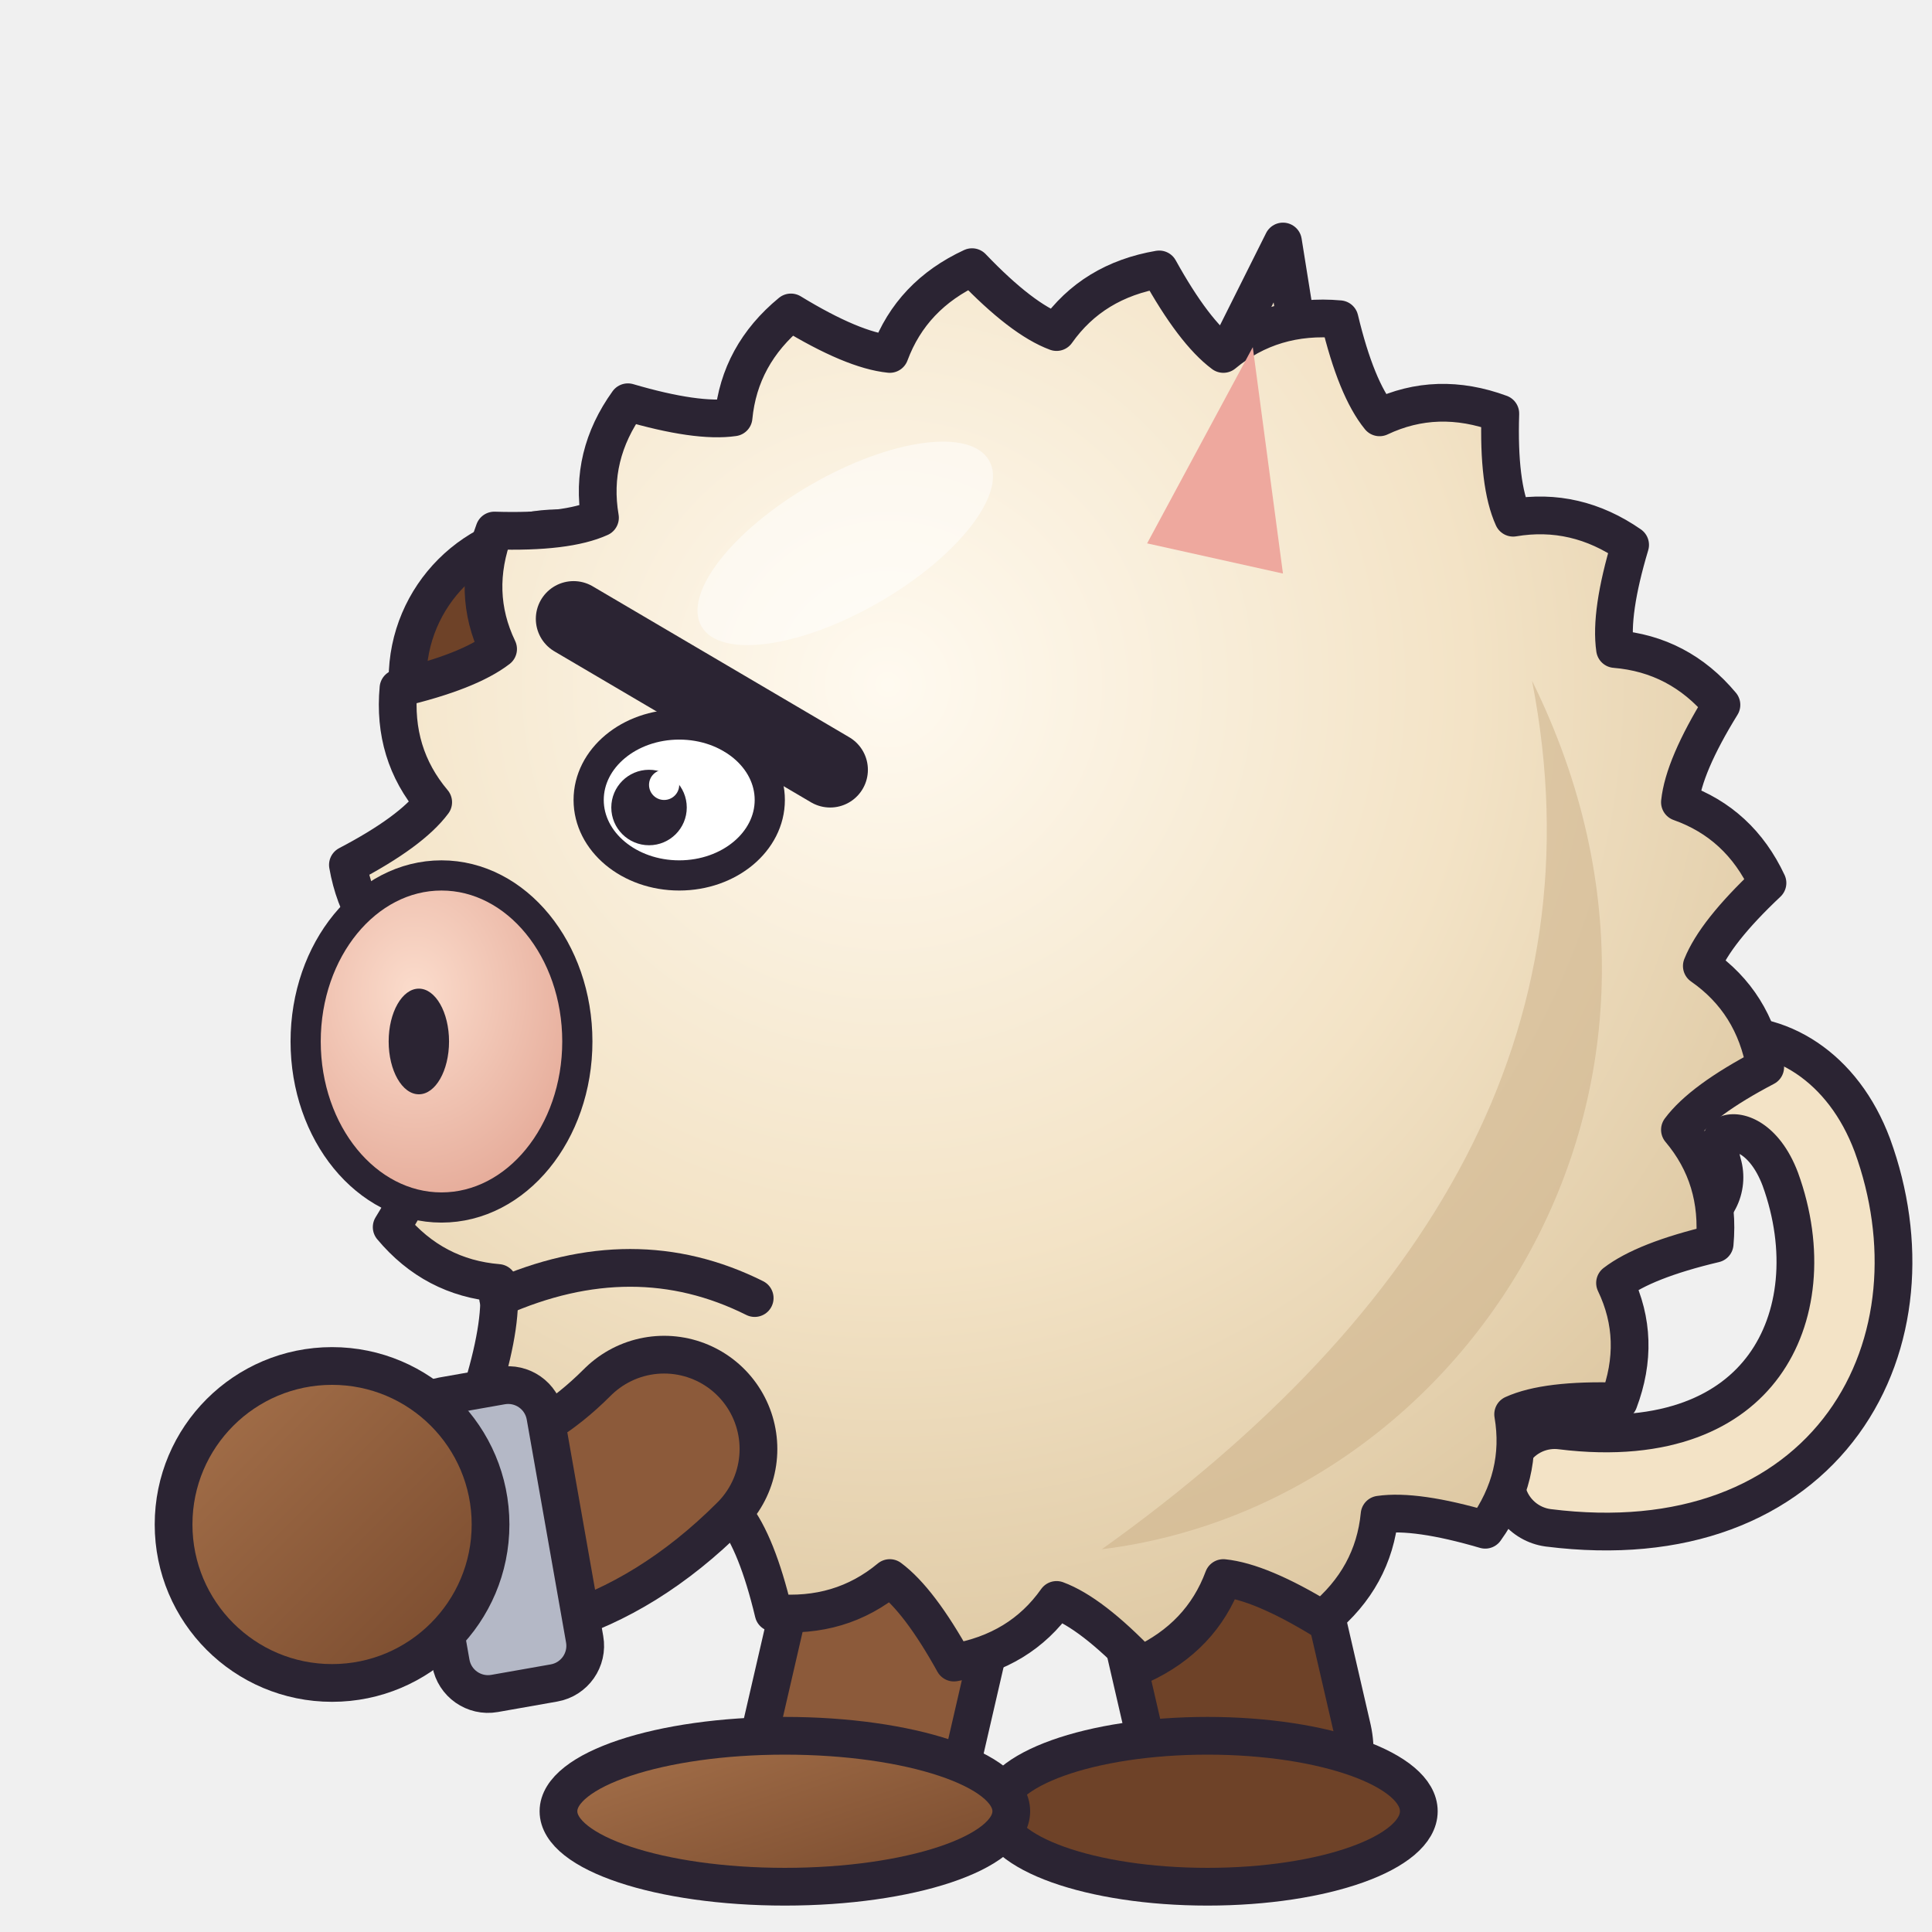
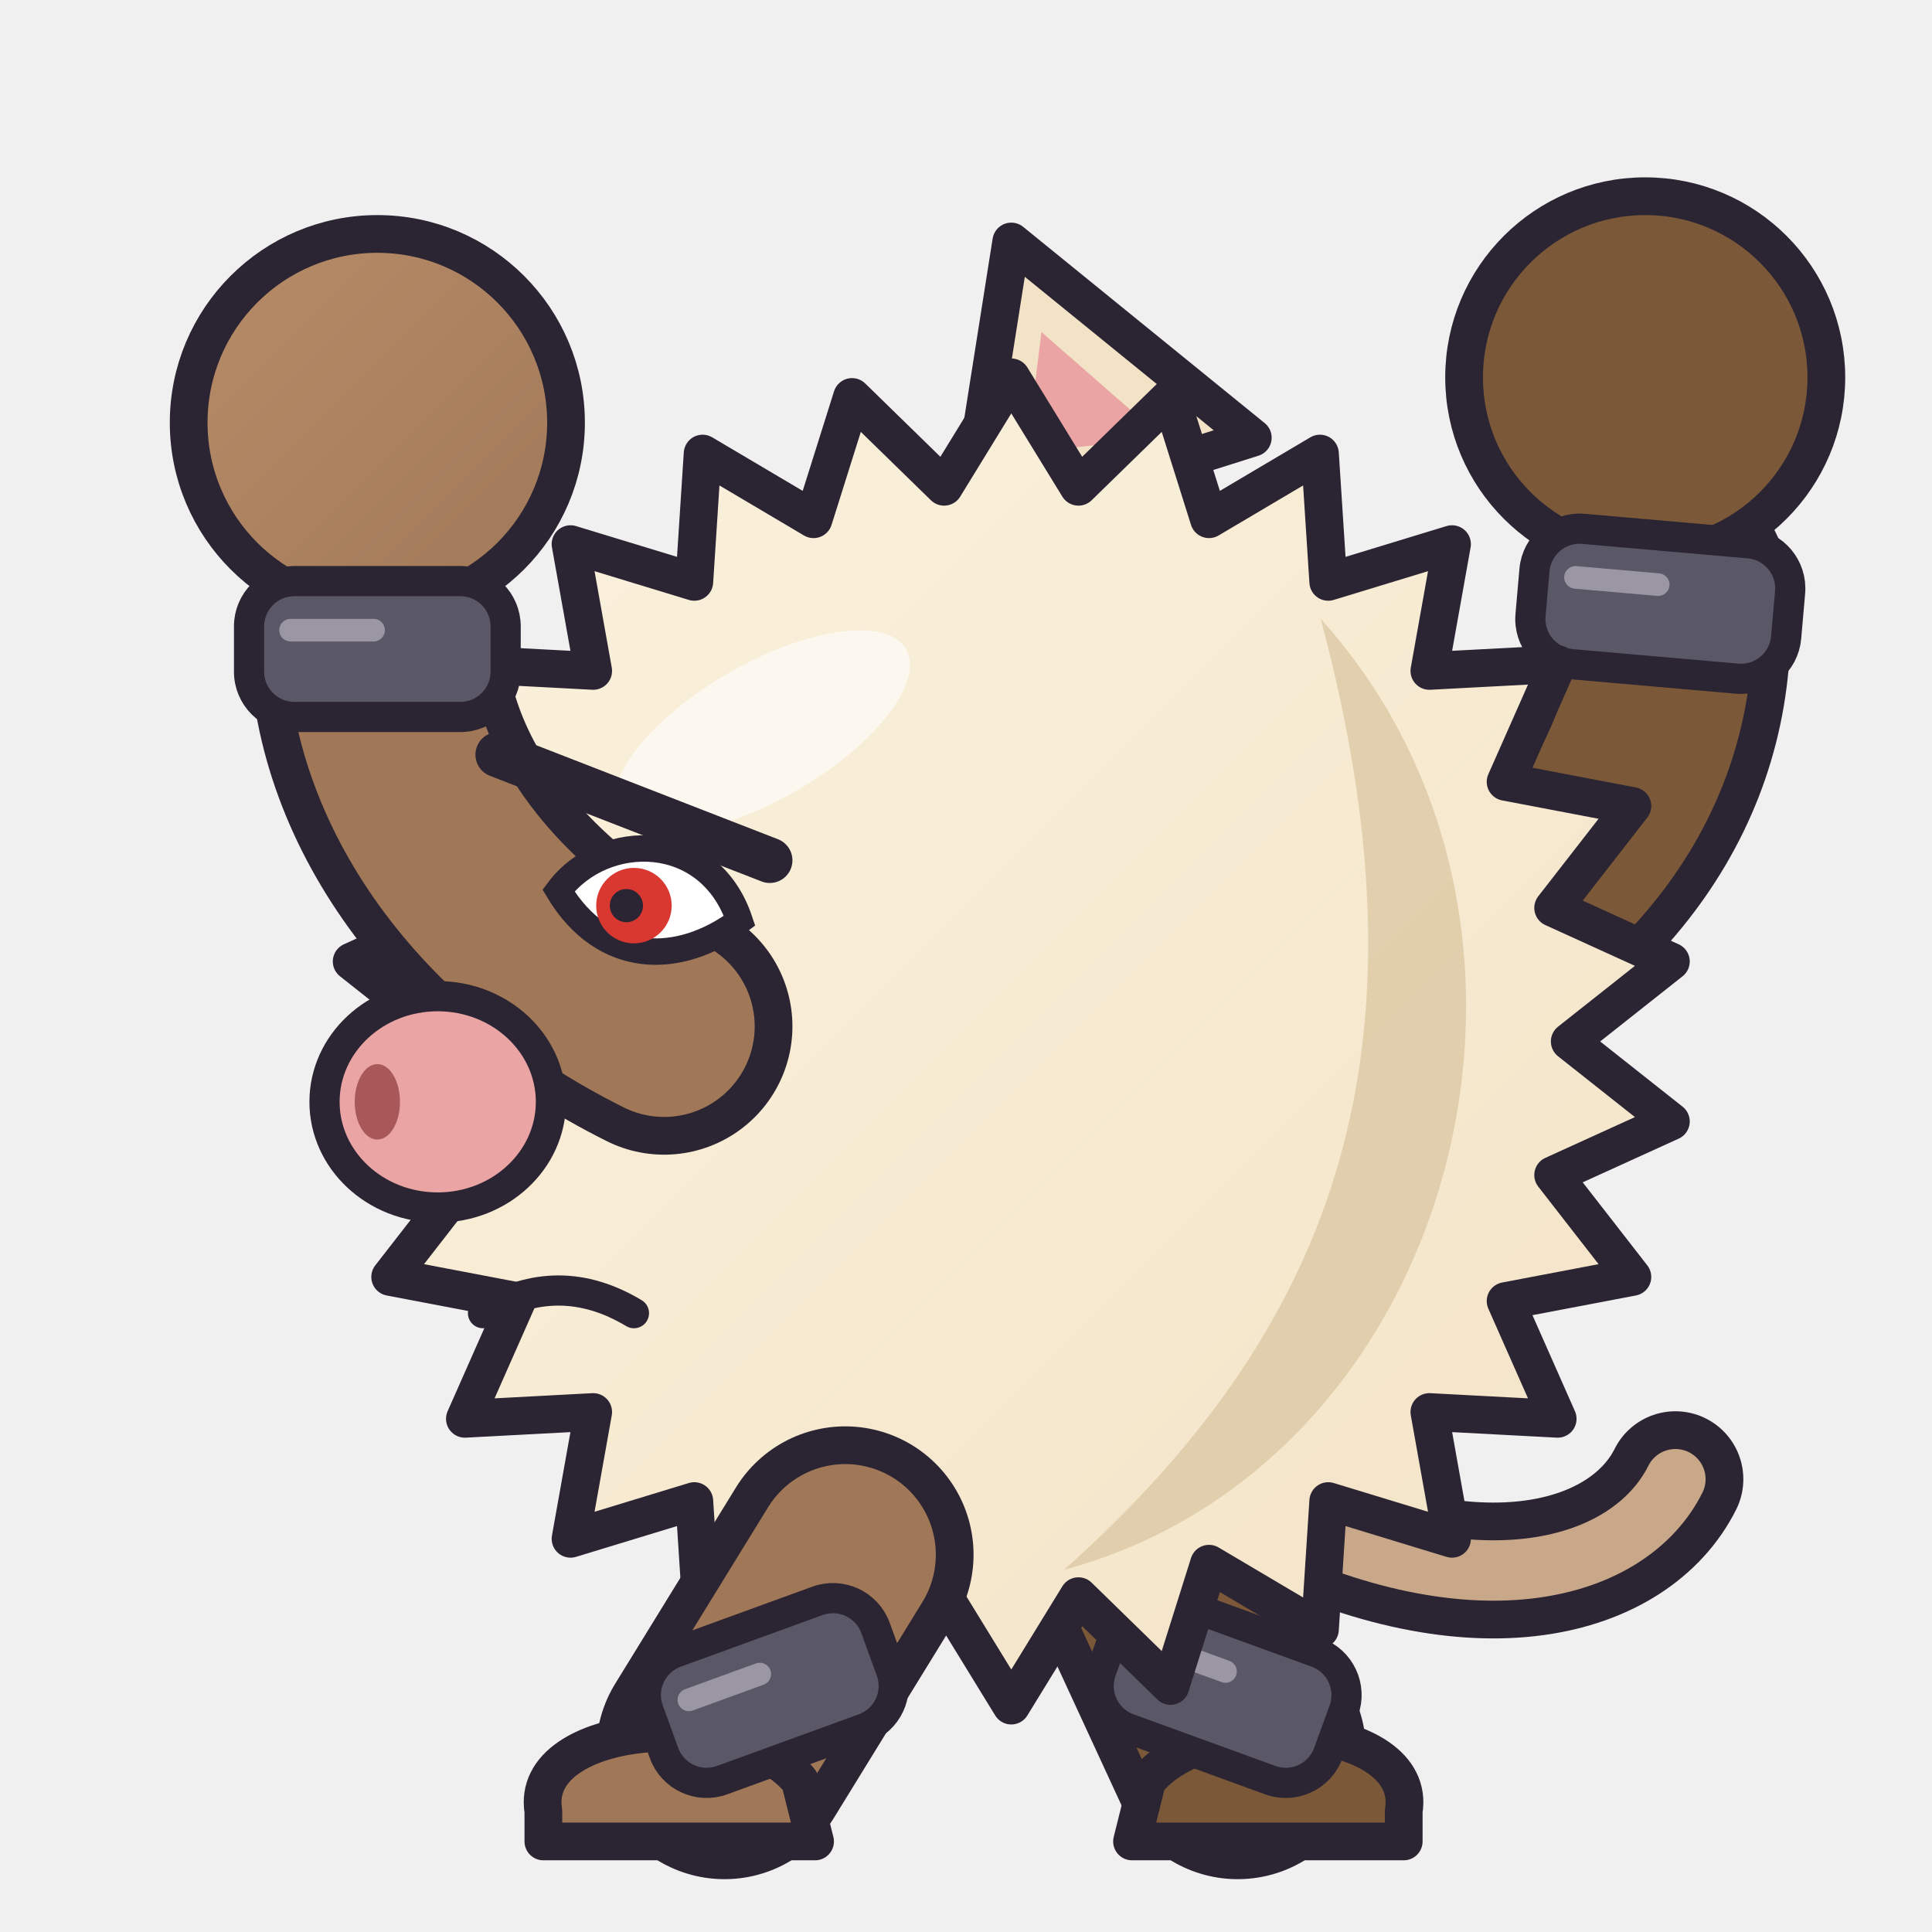
<svg xmlns="http://www.w3.org/2000/svg" viewBox="0 0 256 256">
  <defs>
-     <radialGradient id="fur" cx="38%" cy="30%" r="75%">
-       <stop offset="0" stop-color="#fffaf0" />
-       <stop offset="0.55" stop-color="#f3e3c6" />
-       <stop offset="1" stop-color="#dcc6a0" />
-     </radialGradient>
-     <linearGradient id="brown" x1="0" y1="0" x2="1" y2="1">
-       <stop offset="0" stop-color="#a8734c" />
-       <stop offset="1" stop-color="#76482c" />
+     <linearGradient id="fur" x1="0" y1="0" x2="1" y2="1">
+       <stop offset="0" stop-color="#fbf2de" />
+       <stop offset="1" stop-color="#f3e3c6" />
    </linearGradient>
-     <radialGradient id="snout" cx="40%" cy="35%" r="70%">
-       <stop offset="0" stop-color="#fbdccc" />
-       <stop offset="1" stop-color="#e4a896" />
-     </radialGradient>
+     <linearGradient id="br" x1="0" y1="0" x2="1" y2="1">
+       <stop offset="0" stop-color="#b88c68" />
+       <stop offset="1" stop-color="#a07858" />
+     </linearGradient>
  </defs>
+   <path d="M168 200 C196 214 216 208 222 196" fill="none" stroke="#2b2433" stroke-width="18" stroke-linecap="round" stroke-linejoin="round" />
+   <path d="M168 200 C196 214 216 208 222 196" fill="none" stroke="#c8a888" stroke-width="8" stroke-linecap="round" stroke-linejoin="round" />
+   <path d="M190 128 C212 116 222 98 220 78" fill="none" stroke="#2b2433" stroke-width="34" stroke-linecap="round" stroke-linejoin="round" />
+   <path d="M190 128 C212 116 222 98 220 78" fill="none" stroke="#7a5838" stroke-width="24" stroke-linecap="round" stroke-linejoin="round" />
  <g stroke="#2b2433" stroke-width="5" stroke-linejoin="round" stroke-linecap="round">
-     <path d="M206 196 C238 200 250 176 242 154 C236 138 218 142 222 156" fill="none" stroke="#2b2433" stroke-width="18" />
-     <path d="M206 196 C238 200 250 176 242 154 C236 138 218 142 222 156" fill="none" stroke="#f3e3c6" stroke-width="8" />
-     <path d="M120 150 C96 140 80 124 76 104" fill="none" stroke="#2b2433" stroke-width="30" />
-     <path d="M120 150 C96 140 80 124 76 104" fill="none" stroke="#6e4228" stroke-width="20" />
-     <circle cx="74" cy="90" r="20" fill="#6e4228" />
-     <path d="M160 206 L166 232" fill="none" stroke="#2b2433" stroke-width="32" />
-     <path d="M160 206 L166 232" fill="none" stroke="#6e4228" stroke-width="22" />
-     <ellipse cx="160" cy="240" rx="28" ry="10" fill="#6e4228" />
-     <path d="M120 206 L114 232" fill="none" stroke="#2b2433" stroke-width="32" />
-     <path d="M120 206 L114 232" fill="none" stroke="#8c5a3a" stroke-width="22" />
-     <ellipse cx="104" cy="240" rx="30" ry="10" fill="url(#brown)" />
-     <path d="M148 76 L170 32 L178 82 Z" fill="url(#fur)" />
-     <path d="M140 44 Q144.8 37.2 153.6 35.7 Q158.2 44 162.1 46.9 Q168.6 41.5 177.5 42.3 Q179.7 51.5 182.8 55.3 Q190.4 51.7 198.8 54.8 Q198.5 64.2 200.5 68.6 Q208.8 67.2 216 72.2 Q213.3 81.2 214 86 Q222.5 86.7 228.1 93.4 Q223.1 101.5 222.6 106.3 Q230.5 109.1 234.2 117 Q227.3 123.5 225.5 128 Q232.4 132.8 233.9 141.4 Q225.5 145.8 222.6 149.7 Q228 156.1 227.2 164.8 Q217.9 167 214 170 Q217.6 177.5 214.5 185.7 Q204.9 185.4 200.5 187.4 Q201.9 195.6 196.8 202.7 Q187.6 200 182.8 200.7 Q182 209 175.2 214.6 Q167 209.6 162.1 209.1 Q159.2 216.9 151.2 220.6 Q144.6 213.7 140 212 Q135.2 218.8 126.4 220.3 Q121.8 212 117.9 209.1 Q111.4 214.5 102.5 213.7 Q100.3 204.5 97.3 200.7 Q89.6 204.3 81.2 201.2 Q81.5 191.8 79.5 187.4 Q71.2 188.8 64 183.8 Q66.7 174.8 66 170 Q57.5 169.3 51.9 162.6 Q56.9 154.5 57.4 149.7 Q49.5 146.9 45.8 139 Q52.7 132.5 54.5 128 Q47.6 123.2 46.1 114.6 Q54.5 110.2 57.4 106.3 Q52 99.9 52.8 91.2 Q62.1 89 66 86 Q62.4 78.5 65.5 70.3 Q75.1 70.6 79.5 68.6 Q78.1 60.4 83.2 53.3 Q92.4 56 97.2 55.3 Q98 47 104.8 41.4 Q113 46.4 117.9 46.9 Q120.8 39.1 128.8 35.4 Q135.4 42.3 140 44 Z" fill="url(#fur)" />
-     <path d="M88 192 C76 204 64 206 54 204" fill="none" stroke="#2b2433" stroke-width="30" />
-     <path d="M88 192 C76 204 64 206 54 204" fill="none" stroke="#8c5a3a" stroke-width="20" />
-     <rect x="46" y="195" width="40" height="18" rx="5" fill="#b4b8c6" transform="rotate(80 66 204)" />
-     <circle cx="44" cy="202" r="21" fill="url(#brown)" />
-     <ellipse cx="58.5" cy="138" rx="18" ry="22" fill="url(#snout)" stroke-width="4" />
+     <circle cx="218" cy="50" r="24" fill="#7a5838" />
  </g>
-   <path d="M152 72 L166 46 L170 76 Z" fill="#eea89e" />
-   <path d="M203 90.2 C230 144.8 194 199.4 146 205.28 C189.5 174.2 212 136.4 203 90.2 Z" fill="#c9ad86" opacity="0.5" />
-   <ellipse cx="112" cy="72" rx="22" ry="9" fill="#fff" opacity="0.5" transform="rotate(-30 112 72)" />
-   <ellipse cx="55.5" cy="138" rx="4" ry="7" fill="#2b2433" />
-   <ellipse cx="90" cy="106" rx="12" ry="10" fill="#fff" stroke="#2b2433" stroke-width="4" />
-   <circle cx="86" cy="107" r="5" fill="#2b2433" />
-   <circle cx="88" cy="104" r="2" fill="#fff" />
-   <path d="M76 82 L110 102" stroke="#2b2433" stroke-width="10" stroke-linecap="round" />
-   <path d="M66 172 Q84 164 100 172" fill="none" stroke="#2b2433" stroke-width="5" stroke-linecap="round" />
+   <rect x="203.0" y="71" width="34" height="18" rx="6" fill="#5a5866" stroke="#2b2433" stroke-width="4" transform="rotate(5 220 80)" />
+   <rect x="207.0" y="76" width="14" height="3" rx="1.5" fill="#9a96a4" transform="rotate(5 220 80)" />
+   <path d="M152 206 L164 232" fill="none" stroke="#2b2433" stroke-width="34" stroke-linecap="round" stroke-linejoin="round" />
+   <path d="M152 206 L164 232" fill="none" stroke="#7a5838" stroke-width="24" stroke-linecap="round" stroke-linejoin="round" />
+   <g stroke="#2b2433" stroke-width="5" stroke-linejoin="round" stroke-linecap="round">
+     <path d="M186 240 C188 228 160 226 152 236 L150 244 L186 244 Z" fill="#7a5838" />
+   </g>
+   <rect x="146.0" y="215" width="32" height="18" rx="6" fill="#5a5866" stroke="#2b2433" stroke-width="4" transform="rotate(20 162 224)" />
+   <rect x="150.0" y="220" width="13" height="3" rx="1.5" fill="#9a96a4" transform="rotate(20 162 224)" />
+   <g stroke="#2b2433" stroke-width="5" stroke-linejoin="round" stroke-linecap="round">
+     <path d="M128 70 L134 32 L166 58 Z" fill="#f3e3c6" />
+   </g>
+   <path d="M136 60 L138 44 L154 58 Z" fill="#eaa4a4" />
+   <g stroke="#2b2433" stroke-width="5" stroke-linejoin="round" stroke-linecap="round">
+     <path d="M134.0 50.0 L142.9 64.5 L155.1 52.6 L160.2 68.8 L174.9 60.1 L176.0 77.1 L192.4 72.1 L189.4 88.9 L206.4 88.0 L199.5 103.6 L216.3 106.8 L205.8 120.3 L221.4 127.4 L208.0 138.0 L221.4 148.6 L205.8 155.7 L216.3 169.2 L199.5 172.4 L206.4 188.0 L189.4 187.1 L192.4 203.9 L176.0 198.9 L174.9 215.9 L160.2 207.2 L155.1 223.4 L142.9 211.5 L134.0 226.0 L125.1 211.5 L112.9 223.4 L107.8 207.2 L93.1 215.9 L92.0 198.9 L75.6 203.9 L78.6 187.1 L61.6 188.0 L68.5 172.4 L51.7 169.2 L62.2 155.7 L46.6 148.6 L60.0 138.0 L46.6 127.4 L62.2 120.3 L51.7 106.8 L68.5 103.6 L61.6 88.0 L78.6 88.9 L75.6 72.1 L92.0 77.1 L93.1 60.1 L107.8 68.8 L112.9 52.6 L125.1 64.5 Z" fill="url(#fur)" />
+   </g>
+   <path d="M175 82 C212 123 193 194 141 208 C178 175 190 138 175 82 Z" fill="#dcc8a4" opacity="0.8" />
+   <ellipse cx="101" cy="97" rx="22" ry="9" fill="#fff" opacity="0.6" transform="rotate(-30 101 97)" />
+   <path d="M112 206 L96 232" fill="none" stroke="#2b2433" stroke-width="34" stroke-linecap="round" stroke-linejoin="round" />
+   <path d="M112 206 L96 232" fill="none" stroke="#a07858" stroke-width="24" stroke-linecap="round" stroke-linejoin="round" />
+   <g stroke="#2b2433" stroke-width="5" stroke-linejoin="round" stroke-linecap="round">
+     <path d="M72 240 C70 228 98 226 106 236 L108 244 L72 244 Z" fill="#a07858" />
+   </g>
+   <rect x="86.0" y="215" width="32" height="18" rx="6" fill="#5a5866" stroke="#2b2433" stroke-width="4" transform="rotate(-20 102 224)" />
+   <rect x="90.0" y="220" width="13" height="3" rx="1.5" fill="#9a96a4" transform="rotate(-20 102 224)" />
+   <path d="M88 136 C64 124 50 104 50 84" fill="none" stroke="#2b2433" stroke-width="34" stroke-linecap="round" stroke-linejoin="round" />
+   <path d="M88 136 C64 124 50 104 50 84" fill="none" stroke="#a07858" stroke-width="24" stroke-linecap="round" stroke-linejoin="round" />
+   <g stroke="#2b2433" stroke-width="5" stroke-linejoin="round" stroke-linecap="round">
+     <circle cx="50" cy="56" r="25" fill="url(#br)" />
+   </g>
+   <rect x="33.0" y="77" width="34" height="18" rx="6" fill="#5a5866" stroke="#2b2433" stroke-width="4" transform="rotate(0 50 86)" />
+   <rect x="37.0" y="82" width="14" height="3" rx="1.5" fill="#9a96a4" transform="rotate(0 50 86)" />
+   <path d="M74 118 C80 110 94 110 98 122 C90 128 80 128 74 118 Z" fill="#fff" stroke="#2b2433" stroke-width="3.5" />
+   <circle cx="84" cy="120" r="5" fill="#d83830" />
+   <circle cx="83" cy="120" r="2.2" fill="#2b2433" />
+   <path d="M66 100 L102 114" fill="none" stroke="#2b2433" stroke-width="6" stroke-linecap="round" />
+   <ellipse cx="58" cy="146" rx="15" ry="14" fill="#eaa4a4" stroke="#2b2433" stroke-width="4" />
+   <ellipse cx="50" cy="146" rx="3" ry="5" fill="#a85858" />
+   <path d="M64 174 Q74 168 84 174" fill="none" stroke="#2b2433" stroke-width="4" stroke-linecap="round" />
</svg>
